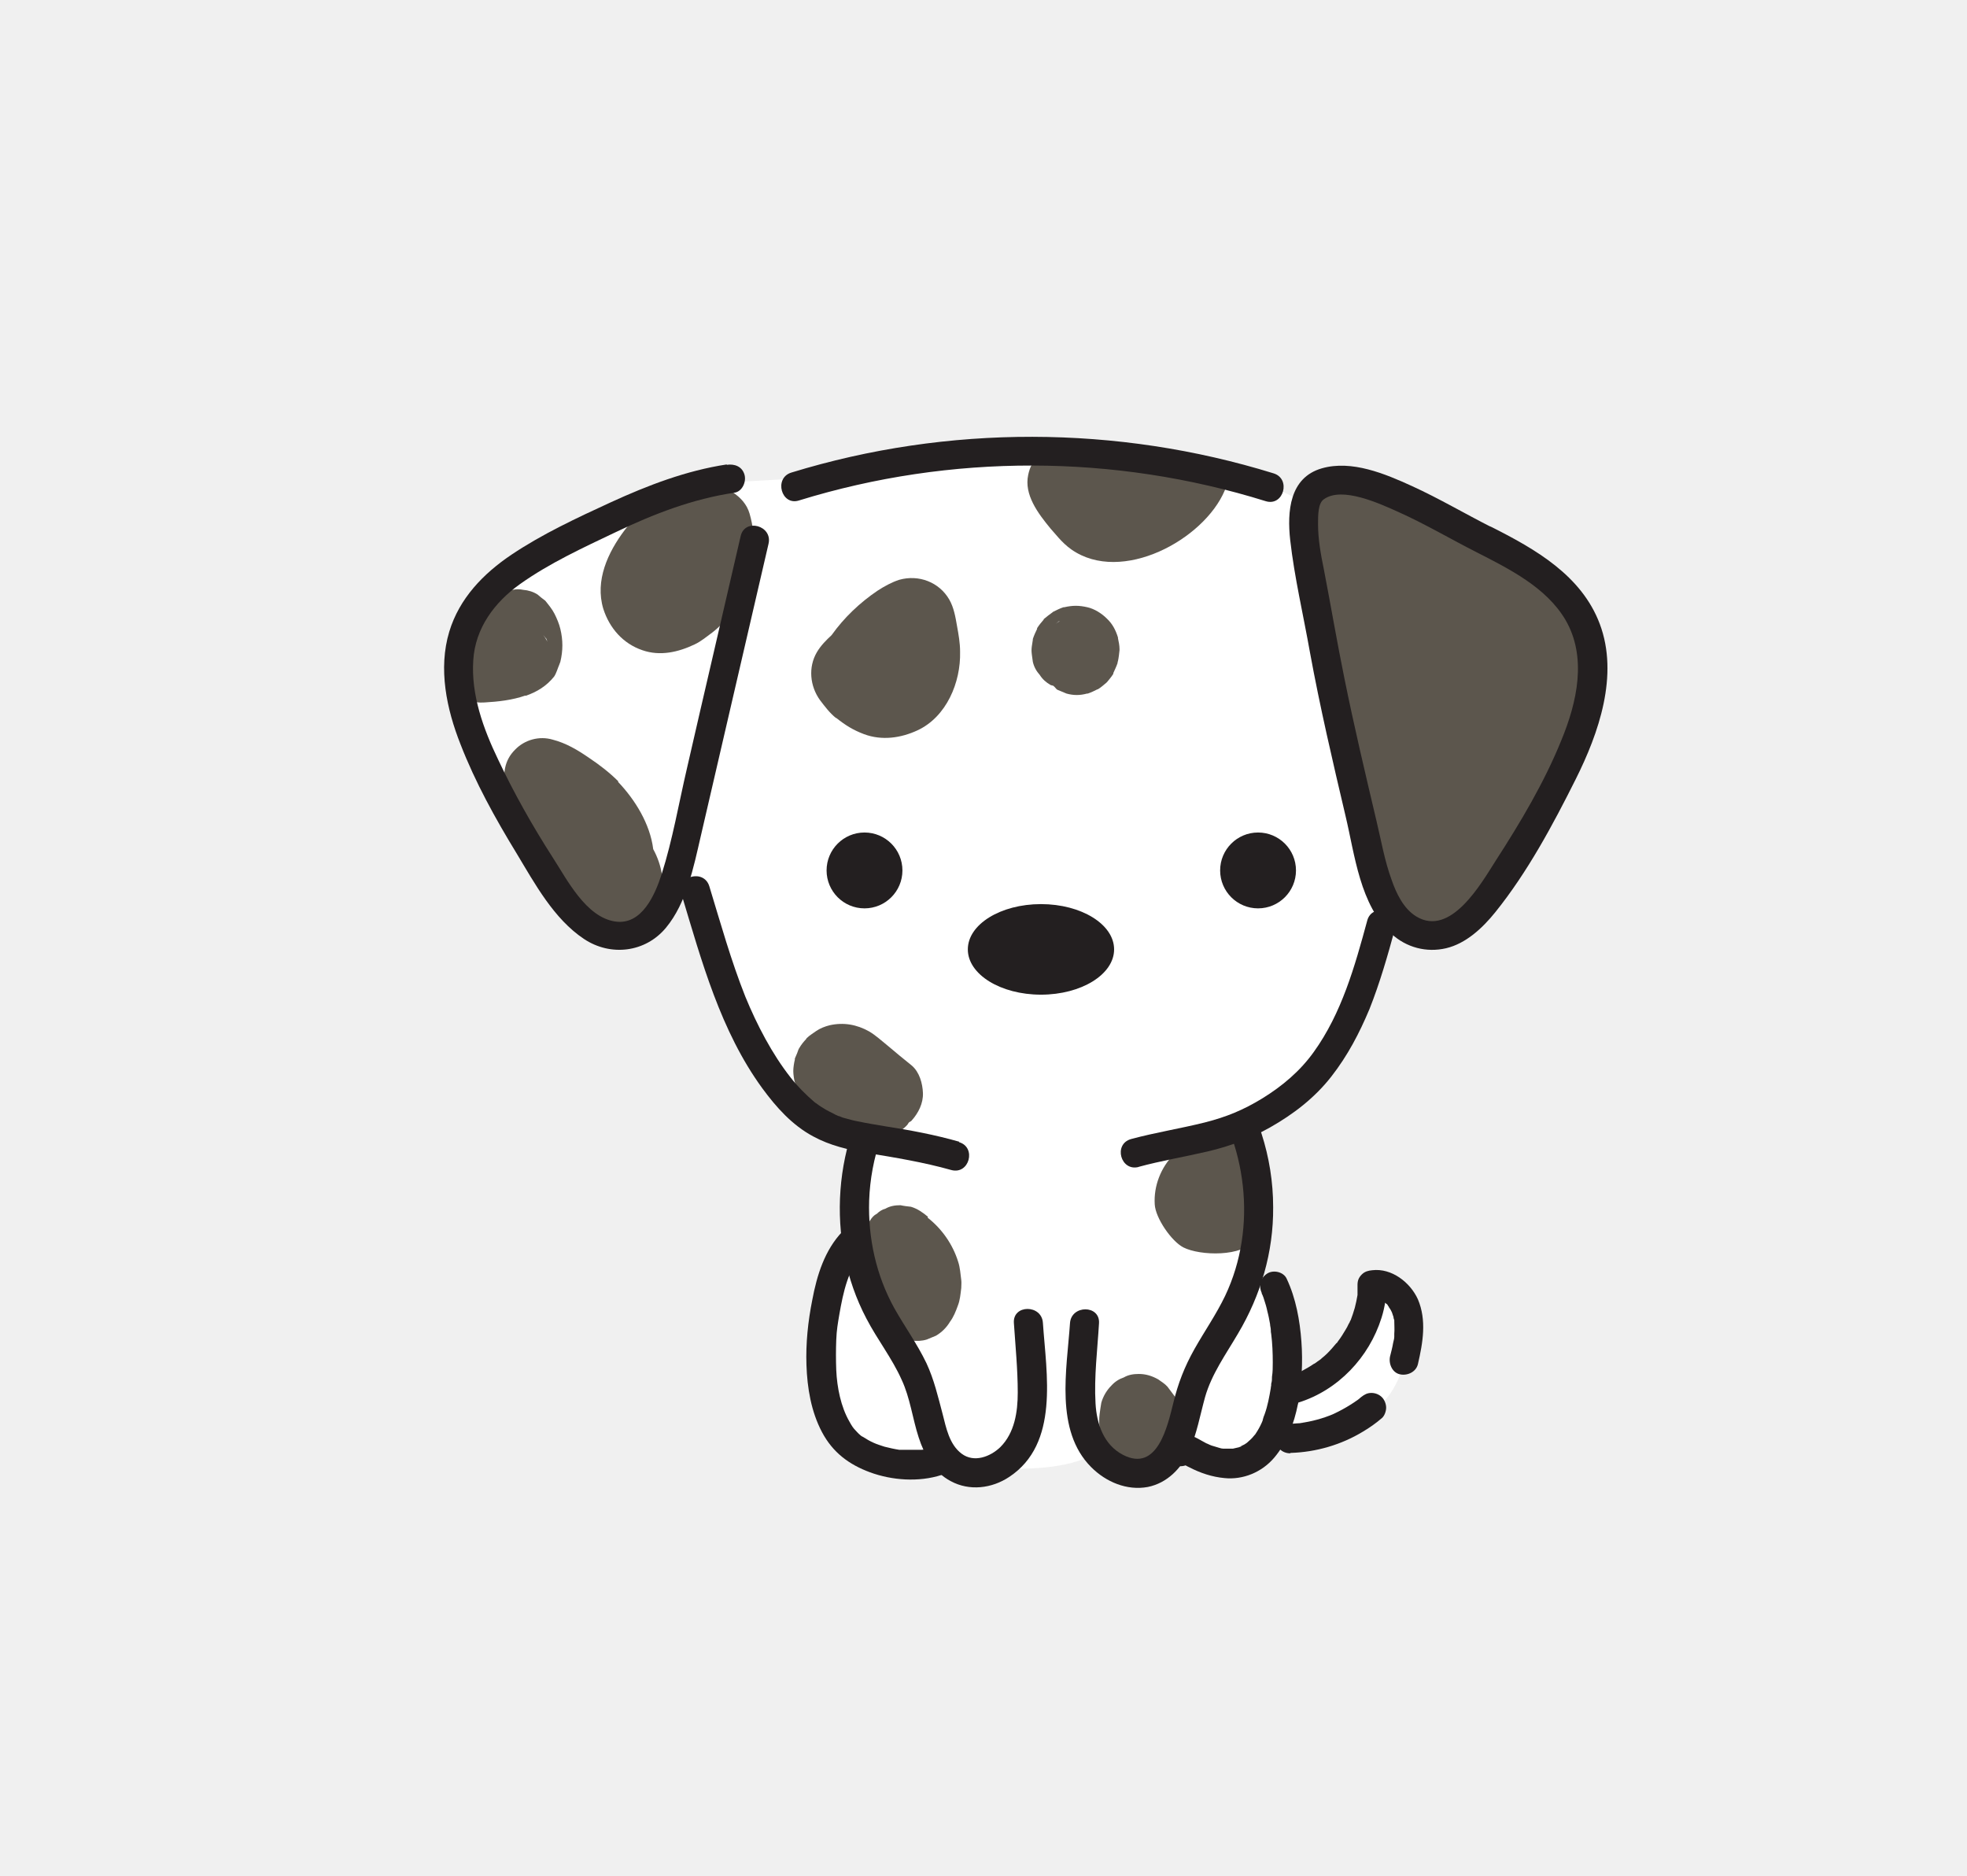
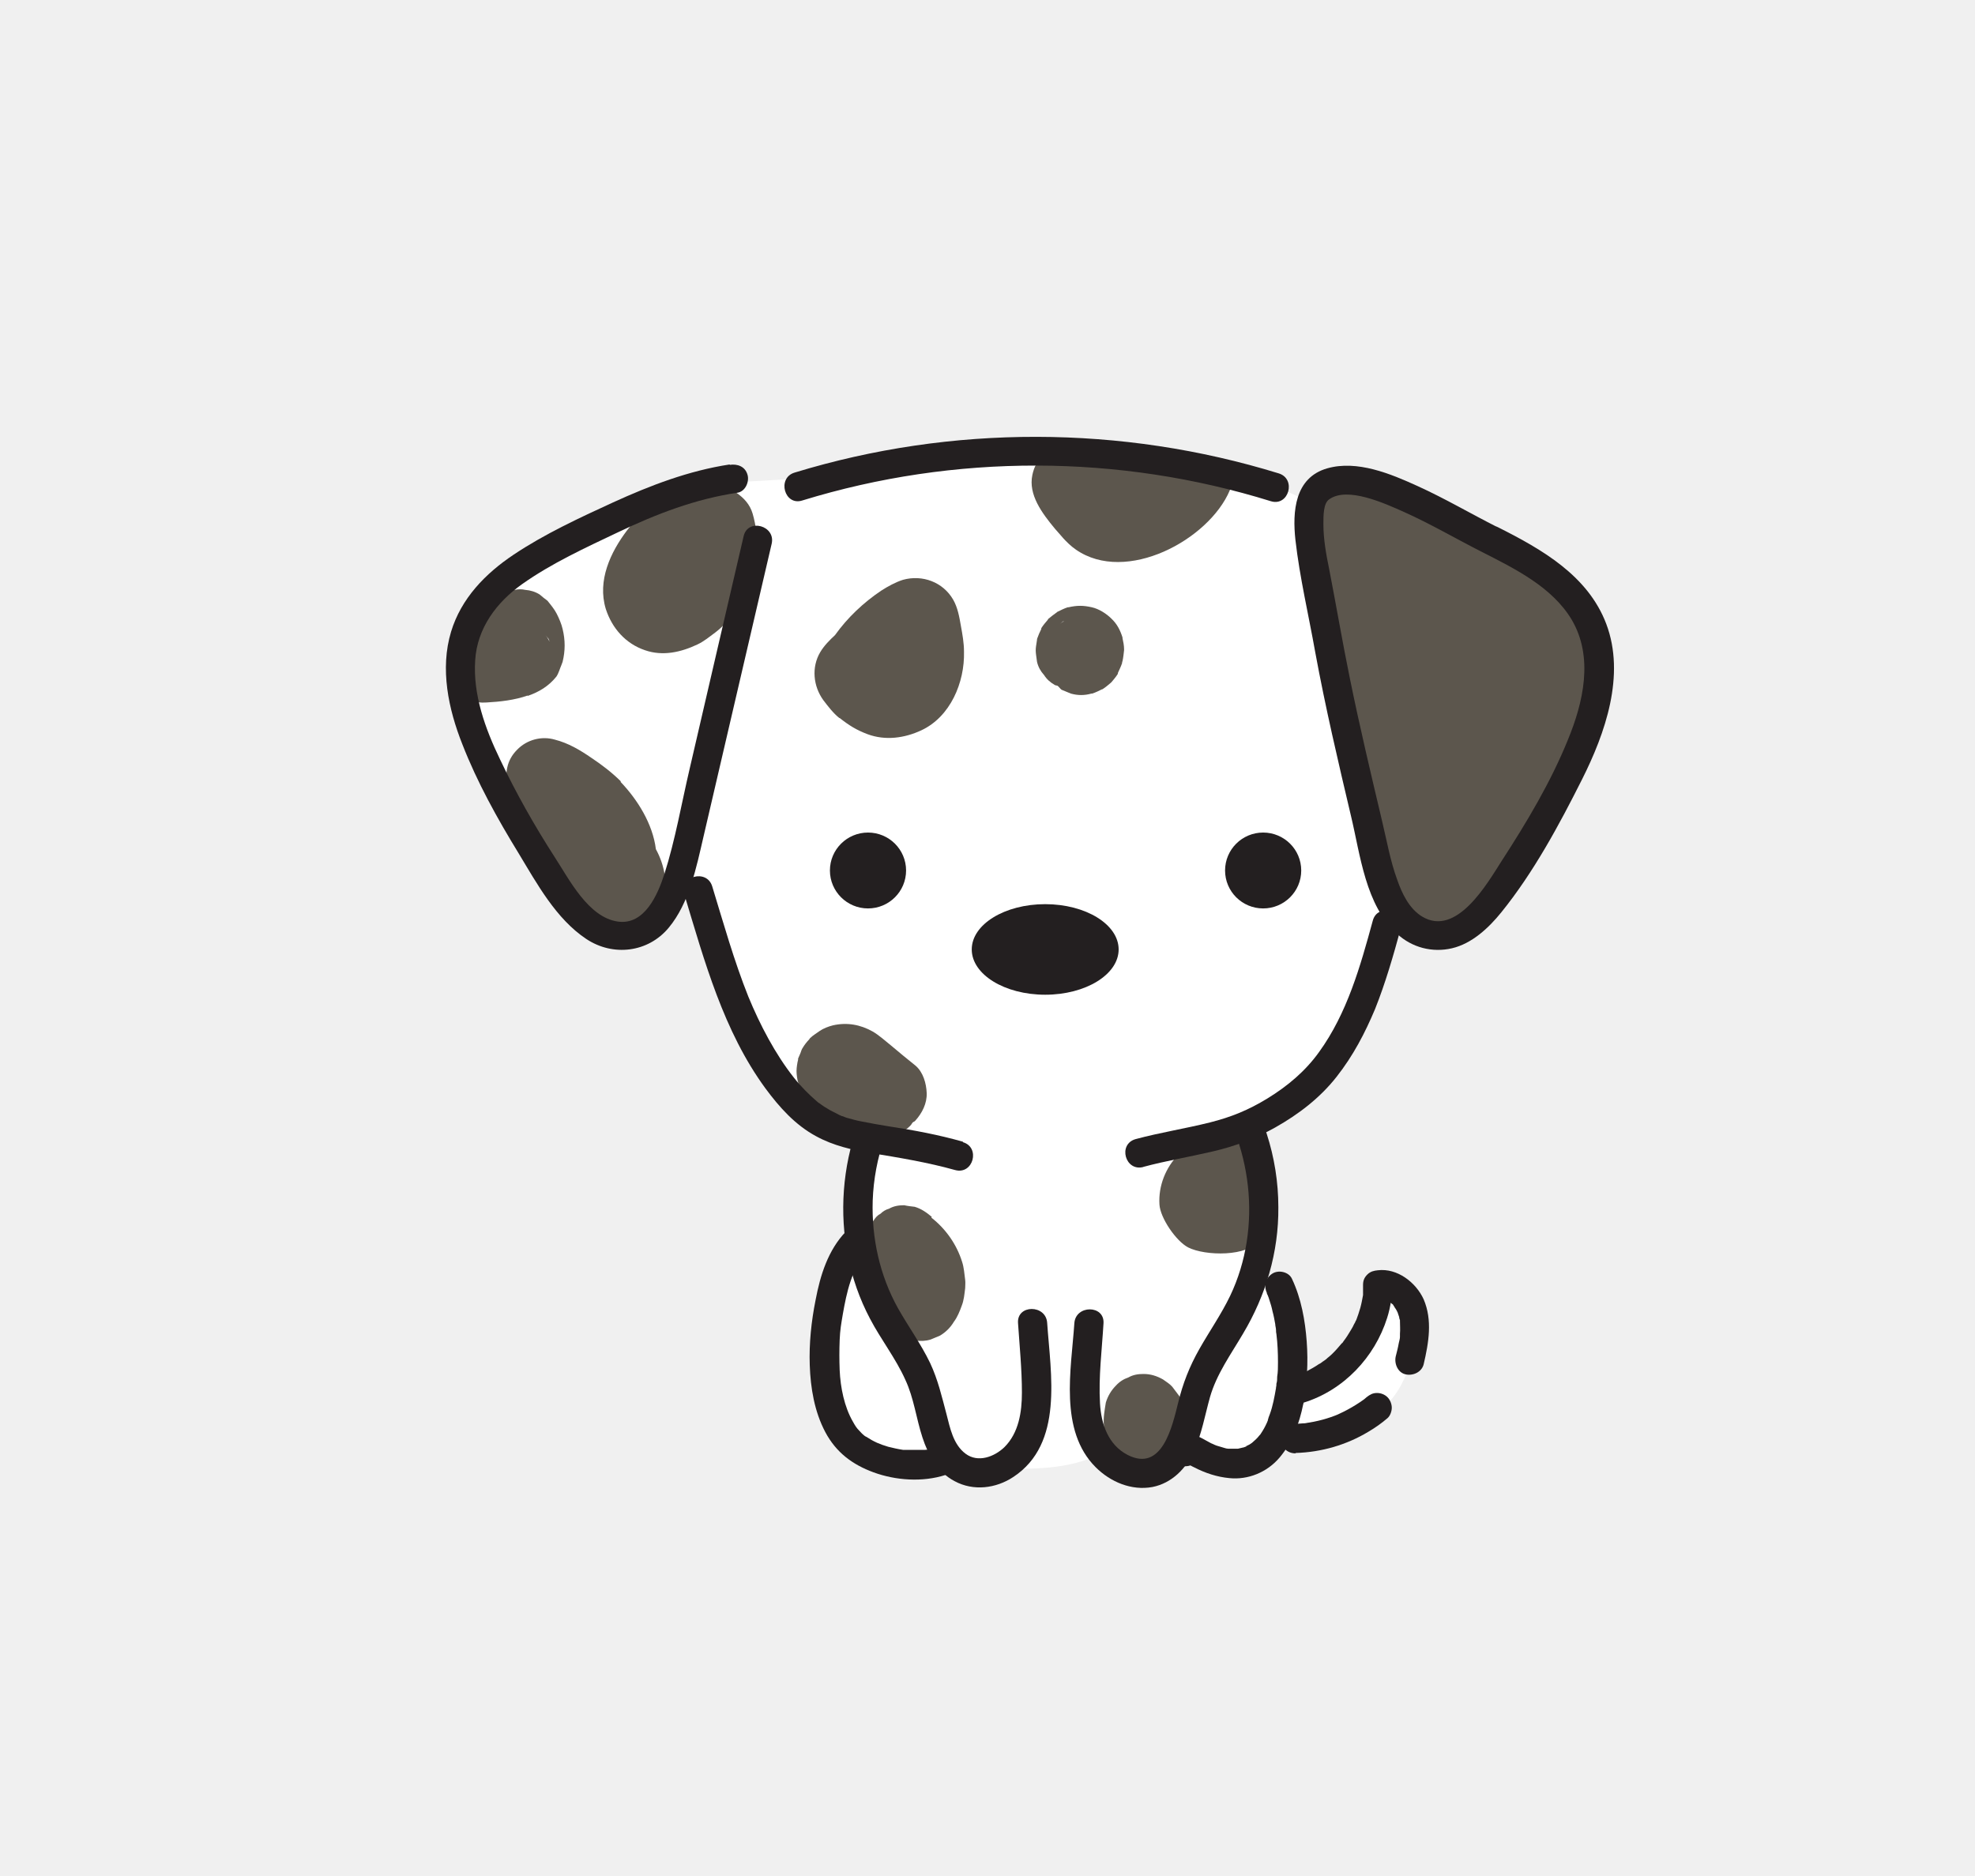
- <svg xmlns="http://www.w3.org/2000/svg" id="dog" version="1.1" viewBox="0 0 50.83 48.47">
-   <defs>
-     <style>
-       .st0 {
-         fill: #231f20;
-       }
- 
-       .st1 {
-         fill: #fff;
-       }
- 
-       .st2 {
-         fill: #5c564d;
-       }
-     </style>
-   </defs>
-   <g>
-     <g>
-       <path class="st1" d="M22.7,28.53c.51-.88,1.37-1.56,2.34-1.86.59-.18,1.22-.22,1.84-.23.95-.01,1.92.05,2.8.4,1.97.77,3.24,3.03,2.87,5.12-.04.2-.08.41-.05.61.04.19.14.35.24.52.45.8.64,1.75.53,2.67.93-.18,1.74-.87,2.07-1.75.07-.18.14-.4.32-.47.12-.05.25-.03.37.03.48.25.46.94.32,1.46-.1.34-.22.68-.42.97-.45.66-1.26,1.01-2.06,1.04-.3.01-.62-.01-.88.12-.15.08-.28.2-.42.3-.45.32-1.07.39-1.58.17-.1-.04-.19-.09-.29-.11-.28-.03-.5.21-.74.36-.52.32-1.27.17-1.62-.33-.82.43-1.79.41-2.72.39-.48-.01-.95-.03-1.43-.04-.77-.02-1.6-.07-2.2-.55-.45-.37-.7-.93-.81-1.51-.11-.58-.1-1.19.04-1.76.23-.95.83-1.81.92-2.79s.04-1.86.57-2.76Z" />
-       <path class="st2" d="M23.98,31.44c-.13-.11-.27-.21-.44-.26-.09-.01-.18-.02-.27-.04-.14,0-.27.02-.39.09-.08.02-.16.07-.22.13-.08.04-.13.1-.18.18-.06.06-.1.14-.13.22-.06.12-.09.25-.09.39-.03.28,0,.57.06.85.02.1.05.19.08.29.06.17.13.34.22.5.02.04.07.07.1.11,0,0,0,0,0,.01.06.23.24.48.46.6.23.12.51.18.77.1.08-.03.16-.07.24-.1.15-.09.27-.21.36-.36.09-.12.15-.27.2-.41.06-.15.07-.3.09-.46,0-.07.01-.14,0-.21-.02-.15-.03-.32-.08-.47-.14-.45-.42-.85-.79-1.14Z" />
-       <path class="st2" d="M32.48,30.17c-.06-.33-.2-.65-.49-.78-.11-.05-.22-.07-.34-.07-.48-.02-.97.16-1.31.5s-.53.82-.5,1.3c.02.35.43.95.74,1.11.43.22,1.55.25,1.84-.2.09-.15.11-.33.12-.5.02-.37.01-.73-.02-1.1,0-.09-.02-.17-.04-.26Z" />
-       <path class="st2" d="M30.38,36.12s-.02-.03-.03-.05c-.06-.08-.12-.16-.18-.24-.07-.08-.16-.13-.24-.19-.16-.09-.32-.14-.5-.14-.14,0-.27.02-.39.09-.12.04-.23.11-.32.21-.12.12-.21.27-.26.44-.03.19-.07.39-.05.59,0,.14.03.28.05.42.01.06.02.11.04.16.03.13.09.24.18.34.07.11.16.19.28.26.11.07.24.11.37.12.13.03.27.02.4-.02.08-.03.16-.07.24-.1.15-.09.27-.21.36-.36.03-.08.07-.16.1-.24.02-.06.02-.12.02-.18.01-.03.03-.05.04-.08,0-.02.01-.04.02-.06.02-.1.04-.21.04-.31,0-.12-.01-.25-.05-.37-.03-.1-.07-.2-.12-.28ZM28.55,36.79v-.02s0-.03,0-.05c0,.02,0,.05,0,.07Z" />
-     </g>
-     <g>
-       <path class="st0" d="M22.87,27.57c-1.36,1.85-1.55,4.47-.48,6.5.28.54.66,1.02.91,1.58.22.47.28,1,.44,1.49.15.46.39.9.83,1.13.48.26,1.06.19,1.51-.11,1.3-.86.96-2.66.87-3.98-.03-.48-.78-.48-.75,0,.04.6.1,1.2.1,1.8,0,.5-.08,1.04-.45,1.41-.26.25-.68.41-1,.17s-.4-.67-.49-1.02c-.12-.45-.22-.89-.42-1.32-.24-.5-.56-.94-.83-1.42-.47-.85-.68-1.81-.65-2.78.04-1.11.41-2.18,1.07-3.08.12-.16.03-.42-.13-.51-.19-.11-.39-.03-.51.13h0Z" />
-       <path class="st0" d="M21.77,31.82c-.46.48-.66,1.13-.78,1.77-.11.55-.17,1.12-.15,1.68.02.59.12,1.2.4,1.73s.7.84,1.24,1.04c.57.21,1.26.26,1.85.07.19-.06.32-.26.26-.46-.05-.19-.27-.33-.46-.26-.1.03-.2.06-.3.07.07-.01,0,0-.02,0-.03,0-.06,0-.09,0-.06,0-.12,0-.19,0-.06,0-.11,0-.17,0-.03,0-.06,0-.1,0,0,0-.07,0-.02,0-.13-.02-.26-.05-.38-.08-.23-.07-.35-.12-.57-.26-.01,0-.08-.05-.02-.01-.02-.01-.04-.03-.05-.04-.04-.03-.07-.07-.11-.11-.06-.06-.1-.12-.16-.23-.22-.38-.32-.88-.34-1.33-.01-.26-.01-.52,0-.78s.04-.42.08-.66c.1-.57.23-1.19.62-1.6.33-.35-.2-.88-.53-.53h0Z" />
-       <path class="st0" d="M31.08,27.95c1.15,1.57,1.42,3.76.58,5.53-.23.48-.53.91-.79,1.37s-.43.9-.55,1.4c-.15.6-.41,1.8-1.3,1.34-.5-.26-.68-.8-.71-1.33-.04-.69.05-1.39.09-2.07.03-.48-.72-.48-.75,0-.08,1.19-.4,2.77.55,3.72.38.38.92.61,1.46.51.5-.1.87-.48,1.07-.93s.28-.92.41-1.39c.17-.6.54-1.11.85-1.64.59-.99.92-2.11.91-3.27,0-1.29-.41-2.57-1.17-3.61-.12-.16-.32-.24-.51-.13-.16.09-.25.35-.13.51h0Z" />
-       <path class="st0" d="M32.6,33.41s.02.05.03.06c0,0-.04-.1-.02-.05,0,0,0,.02.01.03.02.05.04.1.05.14.03.09.06.19.08.29.03.11.05.22.07.33,0,.05.02.1.02.16.01.08-.01-.09,0,0,0,.03,0,.06.01.1.03.24.04.49.04.73,0,.12,0,.25-.02.37,0,.06,0,.12-.02.18,0,.03,0,.06-.01.09-.01.1.01-.08,0,.02-.04.23-.08.46-.16.68-.02.05-.04.1-.05.15,0,.01,0,.02-.01.03-.02.05.02-.04.02-.04-.01.03-.03.06-.04.09-.04.09-.09.18-.15.27-.01.02-.02.03-.04.05-.05.08.06-.07,0,0-.03.04-.06.07-.09.1s-.07.06-.1.09c-.03.03.09-.06,0,0-.02.01-.04.03-.06.04-.04.02-.08.04-.12.06-.05.02.1-.04.02,0-.02,0-.05.02-.07.02-.04.01-.09.02-.13.03-.04,0,.11,0,.01,0-.03,0-.06,0-.09,0-.06,0-.11,0-.17,0s.05,0,.05,0c-.02,0-.04,0-.05,0-.03,0-.07-.01-.1-.02-.07-.02-.14-.04-.2-.06-.03-.01-.07-.03-.1-.04.11.03,0,0-.04-.02-.18-.09-.37-.24-.58-.22-.12,0-.23.06-.32.15l-.06.08c.05-.06.07-.08.05-.06.04-.04.15-.08.23-.09h.08c.06.04.08.05.05.03-.02-.02-.05-.03-.07-.05-.16-.12-.43-.03-.51.13-.1.2-.03.39.13.51.19.14.47.17.63-.02.03-.03.13-.14.01-.01.02-.02.03-.02-.02.01-.08.05-.17.08-.26.06.05.01-.03-.02-.03-.02.01,0,.2.11.23.12.29.15.59.25.91.28.48.05.97-.15,1.29-.53.33-.39.51-.88.61-1.38.1-.53.13-1.08.09-1.62s-.14-1.11-.38-1.62c-.08-.18-.35-.24-.51-.13-.18.12-.22.32-.13.51h0Z" />
-       <path class="st0" d="M33.55,36.24c1.03-.32,1.83-1.17,2.15-2.19.09-.28.13-.58.14-.88l-.38.38s.09,0,.13,0c.08,0-.06-.01-.02,0,.02,0,.04,0,.06.01.02,0,.04.02.07.02l-.05-.02s.02.01.04.02c.03.02.07.05.1.07l-.04-.03s.02.02.03.03c.02.01.03.03.05.04s.03.03.04.05c.03.03.03.06,0,0,.02.04.05.07.07.11.01.02.02.04.03.06,0,.01.01.03.02.04-.02-.05-.03-.07-.02-.04.01.04.03.08.04.12,0,.03.01.05.02.08.02.1,0-.06,0,.02,0,.11.01.22,0,.33,0,.03,0,.05,0,.08,0,.02,0,.11,0,0,0,.05-.02.11-.03.16-.02.12-.05.23-.08.35-.04.19.06.42.26.46.19.04.41-.06.46-.26.13-.56.23-1.14,0-1.68-.2-.44-.68-.81-1.18-.75-.1.01-.19.03-.27.11s-.11.16-.11.27c0,.06,0,.11,0,.17,0,.03,0,.06,0,.08,0,.01,0,.03,0,.04,0,.07.01-.07,0-.03-.02.11-.04.22-.07.33s-.07.22-.11.33c0,0,.04-.09.01-.03,0,.01-.01.03-.02.04-.01.03-.02.05-.04.08-.02.05-.05.1-.08.15-.06.1-.12.2-.19.29-.01.02-.03.04-.04.06-.04.05.02-.02.02-.03,0,.01-.02.02-.03.03-.04.05-.08.09-.12.14-.08.09-.16.17-.25.24-.02.02-.04.04-.06.05-.01.01-.08.06-.03.02.05-.04-.03.02-.04.03-.03.02-.05.04-.08.05-.1.07-.21.13-.32.19-.03.02-.06.03-.09.04-.01,0-.03.01-.04.02.02-.01.08-.03.02,0-.06.02-.12.05-.19.07-.19.06-.33.26-.26.46s.26.32.46.26h0Z" />
-       <path class="st0" d="M33.35,37.54c.66-.02,1.31-.21,1.87-.55.17-.1.34-.22.49-.35.07-.06.11-.18.11-.27,0-.09-.04-.2-.11-.27s-.17-.11-.27-.11c-.11,0-.18.04-.27.11-.02.02-.05.04-.07.06l.08-.06c-.25.19-.51.34-.8.47l.09-.04c-.28.12-.58.2-.88.24h.1c-.12,0-.23.01-.35.02-.2,0-.38.17-.38.38s.16.38.38.38h0Z" />
-     </g>
-   </g>
-   <g>
-     <g>
-       <path class="st1" d="M29.11,11.72c-1.36-.13-2.73-.11-3.95-.03-1.11.07-2.22.23-3.31.48-1.78.4-3.57.08-5.36.76-1.4.53-3.25,1.44-4.19,2.64-.17.22-.26.49-.31.76-.26,1.19-.02,2.45.46,3.57s1.19,2.12,1.92,3.1c.26.36.54.72.94.92.46.23,1.04.2,1.46-.08.42-.28.55-1.05,1.11-.76.4.2.71,1.38.86,1.77.45,1.18.8,2.46,1.72,3.39.94.94,2.31,1.31,3.62,1.5,2.62.38,5.34.21,7.82-.71.84-.31,1.69-.73,2.21-1.47.26-.37.42-.79.58-1.21.41-1.09.8-2.19,1.16-3.29.56-1.7,1.07-3.5.77-5.26-.24-1.41-1.17-3.73-2.44-4.54-1.43-.91-3.24-1.35-5.07-1.52Z" />
-       <path class="st2" d="M18.95,12.71s0,0,0-.01c-.28-.43-.9-.67-1.37-.36-.57.37-1.03.82-1.44,1.36-.43.57-.77,1.3-.55,2.03.16.5.51.9,1.01,1.07.46.16.93.05,1.35-.15.17-.08.31-.2.46-.31.09-.07.18-.15.26-.24.19-.22.37-.46.49-.72.17-.38.26-.72.31-1.14.03-.32-.01-.66-.1-.97-.07-.24-.23-.41-.42-.54Z" />
-       <path class="st2" d="M21.61,18.55c.24.19.43.31.72.42.46.17.95.1,1.38-.1.75-.35,1.12-1.24,1.1-2.03,0-.23-.04-.45-.08-.67-.04-.23-.08-.47-.2-.68-.26-.45-.79-.65-1.29-.51-.19.06-.39.17-.56.28-.46.31-.87.7-1.19,1.15-.14.13-.28.27-.38.44-.23.39-.18.88.08,1.24.13.17.25.33.41.46Z" />
-       <path class="st2" d="M27.35,13.89c.1.11.21.22.34.31,1.29.9,3.42-.25,3.96-1.53.02-.06.04-.12.03-.17-.02-.08-.11-.12-.18-.16-.97-.45-2.04-.59-3.09-.73-.68-.09-1.66-.22-1.84.66-.11.51.25.99.58,1.39.07.08.14.16.21.24Z" />
-       <path class="st2" d="M28.89,17.08c.02-.09.03-.19.04-.28,0-.01,0-.02,0-.03,0-.09-.02-.19-.04-.28,0,0,0-.01,0-.02-.06-.19-.14-.35-.29-.49-.13-.13-.32-.25-.5-.29-.22-.05-.38-.05-.6,0,0,0-.01,0-.02,0-.09.03-.17.07-.25.11-.01,0-.02.01-.03.02-.07.05-.15.11-.22.17,0,0-.01,0-.01.02-.06.07-.12.14-.17.22,0,0,0,.01,0,.02-.04.08-.08.17-.11.26,0,0,0,.01,0,.02-.05.3-.04.27,0,.57.03.13.09.24.18.34.07.11.16.19.28.26.02.01.05.01.07.02.04.03.06.07.1.1.08.03.16.07.24.1.18.05.35.05.53,0,0,0,.01,0,.02,0,.09-.03.17-.07.25-.11,0,0,0,0,.01,0,.08-.05.15-.11.22-.17,0,0,.01-.01.02-.02,0,0,.12-.14.16-.21,0,0,0-.01,0-.02.04-.09.08-.17.11-.26,0,0,0-.01,0-.02ZM27.28,16.12s.05-.04.07-.06c.06-.02.11-.05.17-.07-.09.03-.17.07-.24.13Z" />
-       <path class="st2" d="M22.73,29.37c.14,0,.27-.02.39-.09.12-.04.23-.11.32-.21.02-.02.03-.05.05-.07.02-.02.05-.02.07-.05.17-.19.3-.44.29-.71-.01-.25-.09-.54-.29-.71-.21-.17-.42-.34-.63-.52-.15-.12-.3-.26-.47-.36-.32-.18-.66-.24-1.02-.16-.12.03-.25.08-.35.15-.08.06-.17.11-.24.18,0,0-.02.02-.02.03-.06.06-.13.15-.17.22-.03.04-.04.09-.06.14,0,0-.04.09-.06.14,0,.01,0,.02,0,.03-.02.07-.04.21-.04.28,0,.01,0,.02,0,.03,0,.06.02.22.04.27.01.05.04.1.06.15.02.05.04.11.07.16.15.24.36.38.58.55.09.07.19.14.29.2.05.03.11.06.17.09.13.06.26.12.39.16.14.04.29.06.44.07.07,0,.13,0,.2,0Z" />
-       <path class="st2" d="M15.98,20.19c-.23-.23-.49-.43-.76-.61-.29-.2-.59-.38-.94-.47-.34-.1-.72,0-.97.26-.28.28-.31.61-.26.97.04.29.14.56.27.82,0,.15.04.3.13.44.18.27.37.54.55.81.17.25.34.53.57.73,0,.01.02.03.02.04.1.19.18.39.29.57.3.49.9.74,1.44.51.38-.16.67-.51.76-.92.11-.5.03-.98-.2-1.4-.08-.65-.47-1.28-.91-1.74ZM13.99,22.24s0,.01.01.01c0,0,0,0,0,0-.16-.16-.07-.09-.02-.02Z" />
-       <path class="st2" d="M13.58,17.98c.29-.1.54-.25.74-.5.06-.09.09-.21.13-.3.01-.03.02-.05.03-.08.07-.29.07-.56,0-.85-.03-.13-.09-.27-.15-.39-.06-.12-.16-.24-.24-.34-.07-.05-.13-.1-.2-.16-.11-.07-.24-.11-.37-.12-.09-.02-.18-.02-.27,0-.13,0-.26.05-.37.12-.1.07-.21.14-.29.23-.07.07-.13.16-.19.24-.01.02-.02.03-.03.05-.03.05-.05.12-.08.17-.02.06-.05.12-.07.18-.14.46-.23.95-.21,1.43,0,.14.02.29.11.39.1.1.26.11.4.1.35-.02.72-.06,1.06-.18ZM14.12,16.52s.01.02.02.04c0,0,0,0,0,.01-.03-.06-.06-.11-.1-.16.03.04.06.07.09.11Z" />
-       <path class="st2" d="M33.98,12.73c-.3.49-.26,1.11-.21,1.68.29,2.92.89,5.93,1.93,8.67.14.37.3.76.64.96.34.2.78.15,1.14-.02.58-.27,1.01-.78,1.37-1.3.8-1.15,1.27-2.38,1.72-3.69.42-1.21.82-2.44-.06-3.57-.4-.51-.93-.9-1.45-1.29-.11-.08-.23-.17-.37-.2-.13-.03-.27-.01-.38-.09-.85-.61-3.43-2.66-4.34-1.16Z" />
-     </g>
-     <g>
-       <circle class="st0" cx="22.34" cy="22.49" r=".98" />
-       <circle class="st0" cx="32.51" cy="22.49" r=".98" />
-       <ellipse class="st0" cx="26.9" cy="24.53" rx="1.89" ry="1.17" />
-     </g>
-     <g>
-       <path class="st0" d="M18.78,12c-1.05.16-2.04.54-3,.98-.87.4-1.77.82-2.56,1.35-.73.49-1.35,1.13-1.61,1.99-.29.96-.07,2,.29,2.91.38.98.9,1.92,1.45,2.82.47.78.96,1.69,1.74,2.21.69.46,1.59.35,2.12-.29s.71-1.55.9-2.37c.58-2.52,1.17-5.03,1.75-7.55.11-.47-.61-.67-.72-.2-.46,2-.93,4-1.39,6.01-.21.9-.37,1.84-.65,2.72-.17.53-.51,1.33-1.2,1.23-.76-.11-1.25-1.09-1.62-1.66-.52-.81-1-1.66-1.41-2.53-.38-.79-.7-1.67-.64-2.56.05-.83.55-1.5,1.21-1.97.76-.54,1.63-.94,2.47-1.34.98-.47,1.99-.86,3.07-1.02.2-.03.31-.28.26-.46-.06-.22-.26-.29-.46-.26h0Z" />
-       <path class="st0" d="M38.16,14.27c.84.43,1.79.9,2.29,1.74.57.97.3,2.14-.1,3.11-.44,1.09-1.06,2.13-1.7,3.12-.37.58-1.16,1.98-2.05,1.44-.33-.2-.52-.6-.64-.95-.18-.49-.27-1.02-.39-1.52-.29-1.23-.58-2.45-.83-3.69-.19-.93-.35-1.88-.53-2.81-.08-.39-.15-.78-.15-1.17,0-.23,0-.54.15-.64.47-.34,1.44.11,1.93.33.69.31,1.35.7,2.02,1.04.43.22.81-.43.38-.65-.69-.35-1.35-.74-2.05-1.06s-1.56-.68-2.33-.46c-.84.24-.9,1.12-.82,1.85.11.97.34,1.94.51,2.9.26,1.42.59,2.83.92,4.23.24,1,.37,2.31,1.19,3.05.38.35.9.49,1.41.37s.94-.52,1.27-.93c.83-1.03,1.49-2.26,2.08-3.44s1.12-2.68.62-4.01c-.47-1.25-1.66-1.93-2.79-2.5-.43-.22-.81.43-.38.65Z" />
-       <path class="st0" d="M20.65,12.93c3.92-1.21,8.15-1.2,12.06.02.46.14.66-.58.2-.72-4.04-1.25-8.42-1.26-12.46-.02-.46.14-.26.87.2.72h0Z" />
-       <path class="st0" d="M24.79,29.5c-.63-.18-1.27-.3-1.92-.4-.24-.04-.48-.08-.72-.13-.11-.02-.21-.05-.32-.08-.05-.01-.09-.03-.14-.05-.03,0-.05-.02-.08-.03-.06-.02.05.03-.04-.02s-.19-.09-.28-.15c-.05-.03-.1-.06-.14-.09-.03-.02-.05-.04-.08-.06.05.04-.01,0-.03-.02-.22-.19-.43-.4-.61-.63-.48-.61-.87-1.36-1.17-2.09-.37-.93-.64-1.9-.93-2.85-.14-.46-.86-.26-.72.2.52,1.73,1.01,3.54,2.09,5.02.36.49.77.95,1.31,1.24.44.24.92.35,1.4.43.73.12,1.46.24,2.17.44.47.13.66-.59.2-.72h0Z" />
-       <path class="st0" d="M29.42,30.15c.59-.16,1.19-.26,1.79-.4s1.11-.34,1.61-.62c.6-.34,1.15-.76,1.58-1.31s.73-1.13.99-1.75c.27-.68.47-1.38.66-2.08.13-.47-.6-.67-.72-.2-.32,1.18-.66,2.39-1.38,3.39-.35.49-.81.88-1.33,1.2-.49.3-.93.48-1.48.62-.64.16-1.28.26-1.91.43-.47.13-.27.85.2.72h0Z" />
-     </g>
-   </g>
+ <svg xmlns="http://www.w3.org/2000/svg" width="80" height="76" viewBox="0 0 80 76" fill="none">
+   <path d="M35.728 44.734C36.53 43.354 37.884 42.288 39.41 41.817C40.339 41.535 41.331 41.472 42.306 41.457C43.802 41.441 45.328 41.535 46.713 42.084C49.814 43.291 51.813 46.835 51.23 50.112C51.167 50.425 51.104 50.755 51.152 51.068C51.215 51.366 51.372 51.617 51.529 51.884C52.237 53.138 52.537 54.628 52.364 56.07C53.827 55.788 55.102 54.706 55.621 53.326C55.731 53.044 55.842 52.699 56.125 52.589C56.314 52.511 56.519 52.542 56.707 52.636C57.463 53.028 57.431 54.11 57.211 54.926C57.054 55.459 56.865 55.992 56.55 56.447C55.842 57.481 54.567 58.03 53.308 58.077C52.836 58.093 52.332 58.062 51.923 58.265C51.687 58.391 51.482 58.579 51.262 58.736C50.553 59.237 49.578 59.347 48.775 59.002C48.618 58.94 48.476 58.861 48.319 58.83C47.878 58.783 47.532 59.159 47.154 59.394C46.336 59.896 45.155 59.661 44.604 58.877C43.314 59.551 41.787 59.52 40.323 59.488C39.568 59.473 38.828 59.441 38.073 59.426C36.861 59.394 35.554 59.316 34.61 58.563C33.902 57.983 33.508 57.105 33.335 56.196C33.162 55.286 33.178 54.33 33.398 53.436C33.76 51.946 34.705 50.598 34.846 49.061C34.988 47.525 34.909 46.145 35.743 44.734H35.728Z" fill="white" />
+   <path d="M37.742 49.297C37.538 49.124 37.317 48.967 37.05 48.889C36.908 48.873 36.766 48.858 36.625 48.826C36.404 48.826 36.2 48.858 36.011 48.967C35.885 48.999 35.759 49.077 35.665 49.171C35.539 49.234 35.46 49.328 35.381 49.453C35.287 49.547 35.224 49.673 35.177 49.798C35.082 49.986 35.035 50.19 35.035 50.41C34.988 50.849 35.035 51.304 35.13 51.743C35.161 51.899 35.208 52.041 35.255 52.197C35.35 52.464 35.46 52.73 35.602 52.981C35.633 53.044 35.712 53.091 35.759 53.154C35.759 53.154 35.759 53.154 35.759 53.169C35.853 53.53 36.137 53.922 36.483 54.11C36.845 54.298 37.286 54.392 37.695 54.267C37.821 54.22 37.947 54.157 38.073 54.11C38.309 53.969 38.498 53.781 38.639 53.546C38.781 53.358 38.875 53.122 38.954 52.903C39.048 52.668 39.064 52.432 39.096 52.182C39.096 52.072 39.111 51.962 39.096 51.852C39.064 51.617 39.048 51.351 38.97 51.115C38.749 50.41 38.309 49.783 37.726 49.328L37.742 49.297Z" fill="#5C564D" />
+   <path d="M51.12 47.306C51.025 46.788 50.805 46.287 50.349 46.083C50.175 46.004 50.002 45.973 49.813 45.973C49.058 45.942 48.287 46.224 47.752 46.757C47.217 47.29 46.918 48.043 46.965 48.795C46.996 49.344 47.642 50.285 48.13 50.536C48.806 50.881 50.569 50.928 51.025 50.222C51.167 49.987 51.199 49.705 51.214 49.438C51.246 48.858 51.23 48.294 51.183 47.714C51.183 47.572 51.151 47.447 51.12 47.306Z" fill="#5C564D" />
+   <path d="M47.815 56.634C47.815 56.634 47.784 56.587 47.768 56.556C47.673 56.43 47.579 56.305 47.484 56.179C47.374 56.054 47.233 55.976 47.107 55.882C46.855 55.74 46.603 55.662 46.32 55.662C46.099 55.662 45.895 55.694 45.706 55.803C45.517 55.866 45.344 55.976 45.202 56.133C45.014 56.321 44.872 56.556 44.793 56.822C44.746 57.12 44.683 57.434 44.715 57.748C44.715 57.967 44.762 58.187 44.793 58.406C44.809 58.5 44.825 58.579 44.856 58.657C44.903 58.861 44.998 59.033 45.139 59.19C45.25 59.362 45.391 59.488 45.58 59.598C45.753 59.708 45.958 59.77 46.163 59.786C46.367 59.833 46.587 59.817 46.792 59.755C46.918 59.708 47.044 59.645 47.17 59.598C47.406 59.457 47.595 59.269 47.736 59.033C47.784 58.908 47.846 58.782 47.894 58.657C47.925 58.563 47.925 58.469 47.925 58.375C47.941 58.328 47.972 58.296 47.988 58.249C47.988 58.218 48.004 58.187 48.02 58.155C48.051 57.998 48.083 57.826 48.083 57.669C48.083 57.481 48.067 57.277 48.004 57.089C47.957 56.932 47.894 56.775 47.815 56.65V56.634ZM44.935 57.685V57.653C44.935 57.653 44.935 57.606 44.935 57.575C44.935 57.606 44.935 57.653 44.935 57.685Z" fill="#5C564D" />
+   <path d="M35.995 43.229C33.855 46.13 33.556 50.238 35.24 53.421C35.681 54.267 36.279 55.02 36.672 55.898C37.018 56.635 37.113 57.466 37.365 58.234C37.601 58.956 37.978 59.646 38.671 60.006C39.426 60.414 40.339 60.304 41.047 59.834C43.094 58.485 42.558 55.663 42.417 53.593C42.37 52.841 41.189 52.841 41.236 53.593C41.299 54.534 41.394 55.475 41.394 56.416C41.394 57.2 41.268 58.046 40.685 58.627C40.276 59.019 39.615 59.269 39.112 58.893C38.608 58.517 38.482 57.843 38.34 57.294C38.152 56.588 37.994 55.898 37.679 55.224C37.302 54.44 36.798 53.75 36.373 52.997C35.633 51.665 35.303 50.159 35.35 48.638C35.413 46.898 35.995 45.22 37.034 43.809C37.223 43.558 37.081 43.151 36.83 43.009C36.531 42.837 36.216 42.962 36.027 43.213L35.995 43.229Z" fill="#231F20" />
+   <path d="M34.264 49.893C33.54 50.645 33.225 51.665 33.036 52.668C32.863 53.531 32.769 54.424 32.8 55.302C32.831 56.227 32.989 57.184 33.429 58.015C33.87 58.846 34.531 59.332 35.381 59.646C36.278 59.975 37.364 60.053 38.293 59.755C38.592 59.661 38.796 59.348 38.702 59.034C38.623 58.736 38.277 58.517 37.978 58.626C37.821 58.673 37.663 58.721 37.506 58.736C37.616 58.721 37.506 58.736 37.474 58.736C37.427 58.736 37.38 58.736 37.333 58.736C37.238 58.736 37.144 58.736 37.034 58.736C36.939 58.736 36.861 58.736 36.766 58.736C36.719 58.736 36.672 58.736 36.609 58.736C36.609 58.736 36.498 58.736 36.577 58.736C36.373 58.705 36.168 58.658 35.979 58.611C35.617 58.501 35.428 58.423 35.082 58.203C35.066 58.203 34.956 58.125 35.051 58.187C35.019 58.172 34.988 58.14 34.972 58.125C34.909 58.078 34.862 58.015 34.799 57.952C34.704 57.858 34.641 57.764 34.547 57.592C34.201 56.996 34.043 56.212 34.012 55.506C33.996 55.098 33.996 54.691 34.012 54.283C34.028 53.875 34.075 53.624 34.138 53.248C34.295 52.355 34.5 51.382 35.114 50.739C35.633 50.191 34.799 49.36 34.279 49.908L34.264 49.893Z" fill="#231F20" />
+   <path d="M48.916 43.825C50.726 46.286 51.151 49.72 49.829 52.496C49.467 53.248 48.995 53.922 48.586 54.644C48.177 55.365 47.909 56.055 47.72 56.839C47.484 57.78 47.075 59.661 45.674 58.94C44.887 58.532 44.604 57.686 44.557 56.855C44.494 55.773 44.636 54.675 44.699 53.609C44.746 52.856 43.565 52.856 43.518 53.609C43.392 55.475 42.889 57.952 44.384 59.442C44.982 60.038 45.832 60.398 46.682 60.241C47.468 60.085 48.051 59.489 48.366 58.783C48.68 58.078 48.806 57.341 49.011 56.604C49.279 55.663 49.861 54.863 50.349 54.032C51.277 52.48 51.797 50.724 51.781 48.905C51.781 46.882 51.136 44.875 49.94 43.245C49.751 42.994 49.436 42.868 49.137 43.041C48.885 43.182 48.743 43.589 48.932 43.84L48.916 43.825Z" fill="#231F20" />
+   <path d="M51.309 52.386C51.309 52.386 51.341 52.465 51.356 52.48C51.356 52.48 51.293 52.324 51.325 52.402C51.325 52.402 51.325 52.433 51.341 52.449C51.372 52.527 51.404 52.606 51.419 52.668C51.467 52.809 51.514 52.966 51.545 53.123C51.593 53.296 51.624 53.468 51.655 53.641C51.655 53.719 51.687 53.797 51.687 53.891C51.671 53.75 51.703 54.017 51.687 53.891C51.687 53.938 51.687 53.986 51.703 54.048C51.75 54.425 51.766 54.817 51.766 55.193C51.766 55.381 51.766 55.585 51.734 55.773C51.734 55.867 51.734 55.961 51.703 56.055C51.703 56.102 51.703 56.149 51.687 56.196C51.671 56.353 51.703 56.071 51.687 56.228C51.624 56.588 51.561 56.949 51.435 57.294C51.404 57.372 51.372 57.451 51.356 57.529C51.356 57.545 51.356 57.56 51.341 57.576C51.309 57.655 51.372 57.514 51.372 57.514C51.356 57.56 51.325 57.608 51.309 57.655C51.246 57.796 51.167 57.937 51.073 58.078C51.057 58.109 51.042 58.125 51.01 58.156C50.931 58.282 51.105 58.047 51.01 58.156C50.963 58.219 50.916 58.266 50.868 58.313C50.821 58.36 50.758 58.407 50.711 58.454C50.664 58.501 50.853 58.36 50.711 58.454C50.68 58.47 50.648 58.501 50.617 58.517C50.554 58.548 50.491 58.58 50.428 58.611C50.349 58.642 50.585 58.548 50.459 58.611C50.428 58.611 50.381 58.642 50.349 58.642C50.286 58.658 50.208 58.674 50.145 58.69C50.082 58.69 50.318 58.69 50.16 58.69C50.113 58.69 50.066 58.69 50.019 58.69C49.924 58.69 49.846 58.69 49.751 58.69C49.657 58.69 49.83 58.69 49.83 58.69C49.798 58.69 49.767 58.69 49.751 58.69C49.704 58.69 49.641 58.674 49.594 58.658C49.483 58.627 49.373 58.595 49.279 58.564C49.232 58.548 49.169 58.517 49.121 58.501C49.295 58.548 49.121 58.501 49.059 58.47C48.775 58.329 48.476 58.094 48.146 58.125C47.957 58.125 47.784 58.219 47.642 58.36L47.548 58.486C47.626 58.392 47.658 58.36 47.626 58.392C47.689 58.329 47.862 58.266 47.988 58.25H48.114C48.209 58.313 48.24 58.329 48.193 58.297C48.161 58.266 48.114 58.25 48.083 58.219C47.831 58.031 47.406 58.172 47.28 58.423C47.123 58.736 47.233 59.034 47.485 59.223C47.784 59.442 48.224 59.489 48.476 59.191C48.523 59.144 48.681 58.972 48.492 59.175C48.523 59.144 48.539 59.144 48.461 59.191C48.335 59.27 48.193 59.317 48.051 59.285C48.13 59.301 48.004 59.254 48.004 59.254C48.02 59.254 48.319 59.426 48.366 59.442C48.822 59.677 49.295 59.834 49.798 59.881C50.554 59.959 51.325 59.646 51.829 59.05C52.348 58.439 52.631 57.67 52.789 56.886C52.946 56.055 52.993 55.193 52.93 54.346C52.867 53.499 52.71 52.606 52.332 51.806C52.206 51.524 51.781 51.43 51.529 51.602C51.246 51.79 51.183 52.104 51.325 52.402L51.309 52.386Z" fill="#231F20" />
+   <path d="M52.804 56.824C54.425 56.322 55.684 54.989 56.188 53.39C56.329 52.951 56.392 52.48 56.408 52.01L55.81 52.606C55.81 52.606 55.952 52.606 56.014 52.606C56.14 52.606 55.92 52.59 55.983 52.606C56.014 52.606 56.046 52.606 56.078 52.621C56.109 52.621 56.14 52.653 56.188 52.653L56.109 52.621C56.109 52.621 56.14 52.637 56.172 52.653C56.219 52.684 56.282 52.731 56.329 52.763L56.266 52.716C56.266 52.716 56.298 52.747 56.314 52.763C56.345 52.778 56.361 52.81 56.392 52.825C56.424 52.841 56.44 52.872 56.455 52.904C56.502 52.951 56.502 52.998 56.455 52.904C56.487 52.967 56.534 53.014 56.565 53.076C56.581 53.108 56.597 53.139 56.613 53.17C56.613 53.186 56.628 53.217 56.644 53.233C56.613 53.155 56.597 53.123 56.613 53.17C56.628 53.233 56.66 53.296 56.676 53.358C56.676 53.406 56.691 53.437 56.707 53.484C56.739 53.641 56.707 53.39 56.707 53.515C56.707 53.688 56.723 53.86 56.707 54.033C56.707 54.08 56.707 54.111 56.707 54.158C56.707 54.19 56.707 54.331 56.707 54.158C56.707 54.236 56.676 54.331 56.66 54.409C56.628 54.597 56.581 54.77 56.534 54.958C56.471 55.256 56.628 55.616 56.943 55.679C57.242 55.742 57.588 55.585 57.667 55.271C57.872 54.393 58.029 53.484 57.667 52.637C57.352 51.947 56.597 51.367 55.81 51.461C55.653 51.477 55.511 51.508 55.385 51.634C55.259 51.759 55.212 51.885 55.212 52.057C55.212 52.151 55.212 52.23 55.212 52.324C55.212 52.371 55.212 52.418 55.212 52.449C55.212 52.465 55.212 52.496 55.212 52.512C55.212 52.621 55.228 52.402 55.212 52.465C55.18 52.637 55.149 52.81 55.102 52.982C55.054 53.155 54.992 53.327 54.929 53.5C54.929 53.5 54.992 53.358 54.944 53.453C54.944 53.468 54.929 53.5 54.913 53.515C54.897 53.562 54.881 53.594 54.85 53.641C54.818 53.719 54.771 53.797 54.724 53.876C54.63 54.033 54.535 54.19 54.425 54.331C54.409 54.362 54.378 54.393 54.362 54.425C54.299 54.503 54.393 54.393 54.393 54.378C54.393 54.393 54.362 54.409 54.346 54.425C54.283 54.503 54.22 54.566 54.157 54.644C54.031 54.785 53.906 54.911 53.764 55.02C53.732 55.052 53.701 55.083 53.669 55.099C53.654 55.115 53.544 55.193 53.622 55.13C53.701 55.068 53.575 55.162 53.559 55.177C53.512 55.209 53.481 55.24 53.433 55.256C53.276 55.365 53.103 55.46 52.93 55.554C52.883 55.585 52.835 55.601 52.788 55.616C52.772 55.616 52.741 55.632 52.725 55.648C52.757 55.632 52.851 55.601 52.757 55.648C52.662 55.679 52.568 55.726 52.458 55.758C52.158 55.852 51.938 56.165 52.048 56.479C52.158 56.792 52.458 56.98 52.772 56.886L52.804 56.824Z" fill="#231F20" />
+   <path d="M52.489 58.862C53.528 58.831 54.551 58.533 55.432 58C55.7 57.843 55.967 57.655 56.203 57.451C56.313 57.357 56.376 57.169 56.376 57.028C56.376 56.886 56.313 56.714 56.203 56.604C56.093 56.494 55.936 56.432 55.778 56.432C55.605 56.432 55.495 56.494 55.353 56.604C55.322 56.636 55.275 56.667 55.243 56.698L55.369 56.604C54.975 56.902 54.566 57.137 54.11 57.341L54.252 57.278C53.811 57.467 53.339 57.592 52.867 57.655H53.024C52.835 57.655 52.662 57.67 52.473 57.686C52.158 57.686 51.875 57.953 51.875 58.282C51.875 58.611 52.127 58.878 52.473 58.878L52.489 58.862Z" fill="#231F20" />
+   <path d="M45.816 18.378C43.675 18.174 41.519 18.205 39.599 18.331C37.852 18.44 36.105 18.691 34.389 19.083C31.588 19.71 28.77 19.209 25.953 20.275C23.75 21.106 20.838 22.533 19.359 24.414C19.091 24.759 18.949 25.183 18.871 25.606C18.462 27.472 18.839 29.448 19.595 31.204C20.35 32.96 21.468 34.528 22.617 36.064C23.026 36.629 23.466 37.193 24.096 37.507C24.82 37.867 25.733 37.821 26.394 37.382C27.055 36.942 27.259 35.735 28.141 36.19C28.77 36.503 29.258 38.354 29.494 38.965C30.203 40.815 30.753 42.822 32.202 44.281C33.681 45.755 35.837 46.335 37.899 46.633C42.022 47.228 46.303 46.962 50.207 45.519C51.529 45.033 52.866 44.375 53.685 43.214C54.094 42.634 54.346 41.976 54.598 41.317C55.243 39.608 55.857 37.883 56.423 36.158C57.305 33.493 58.107 30.671 57.635 27.911C57.258 25.7 55.794 22.062 53.795 20.792C51.544 19.365 48.696 18.675 45.816 18.409V18.378Z" fill="white" />
+   <path d="M29.825 19.929C29.825 19.929 29.825 19.929 29.825 19.914C29.385 19.239 28.409 18.863 27.669 19.349C26.772 19.929 26.048 20.635 25.403 21.482C24.726 22.375 24.191 23.52 24.537 24.665C24.789 25.449 25.34 26.076 26.127 26.342C26.851 26.593 27.59 26.421 28.252 26.107C28.519 25.982 28.739 25.794 28.976 25.621C29.117 25.511 29.259 25.386 29.385 25.245C29.684 24.9 29.967 24.523 30.156 24.116C30.424 23.52 30.565 22.987 30.644 22.328C30.691 21.827 30.628 21.294 30.486 20.807C30.376 20.431 30.124 20.165 29.825 19.961V19.929Z" fill="#5C564D" />
+   <path d="M34.011 29.087C34.389 29.385 34.688 29.573 35.145 29.745C35.869 30.012 36.64 29.902 37.316 29.588C38.497 29.04 39.079 27.644 39.048 26.405C39.048 26.045 38.985 25.7 38.922 25.355C38.859 24.994 38.796 24.618 38.607 24.289C38.198 23.583 37.364 23.27 36.577 23.489C36.278 23.583 35.963 23.756 35.695 23.928C34.971 24.414 34.326 25.026 33.822 25.731C33.602 25.935 33.382 26.155 33.224 26.421C32.862 27.033 32.941 27.801 33.35 28.365C33.555 28.632 33.744 28.883 33.996 29.087H34.011Z" fill="#5C564D" />
+   <path d="M43.045 21.78C43.203 21.952 43.376 22.125 43.581 22.266C45.611 23.677 48.963 21.874 49.813 19.867C49.845 19.773 49.876 19.678 49.86 19.6C49.829 19.475 49.687 19.412 49.577 19.349C48.05 18.644 46.366 18.424 44.714 18.205C43.644 18.063 42.101 17.86 41.818 19.239C41.645 20.039 42.211 20.792 42.731 21.419C42.841 21.544 42.951 21.67 43.061 21.795L43.045 21.78Z" fill="#5C564D" />
+   <path d="M45.469 26.781C45.5 26.64 45.516 26.483 45.532 26.342C45.532 26.326 45.532 26.311 45.532 26.295C45.532 26.154 45.5 25.997 45.469 25.856C45.469 25.856 45.469 25.84 45.469 25.825C45.374 25.527 45.249 25.276 45.013 25.056C44.808 24.853 44.509 24.665 44.226 24.602C43.879 24.523 43.627 24.523 43.281 24.602C43.281 24.602 43.266 24.602 43.25 24.602C43.108 24.649 42.982 24.712 42.856 24.774C42.841 24.774 42.825 24.79 42.809 24.806C42.699 24.884 42.573 24.978 42.463 25.072C42.463 25.072 42.447 25.072 42.447 25.104C42.353 25.213 42.258 25.323 42.179 25.448C42.179 25.448 42.179 25.464 42.179 25.48C42.117 25.605 42.054 25.746 42.006 25.887C42.006 25.887 42.006 25.903 42.006 25.919C41.928 26.389 41.944 26.342 42.006 26.813C42.054 27.017 42.148 27.189 42.29 27.346C42.4 27.518 42.541 27.644 42.73 27.753C42.762 27.769 42.809 27.769 42.841 27.785C42.904 27.832 42.935 27.895 42.998 27.942C43.124 27.989 43.25 28.051 43.376 28.098C43.659 28.177 43.926 28.177 44.21 28.098C44.21 28.098 44.226 28.098 44.241 28.098C44.383 28.051 44.509 27.989 44.635 27.926C44.635 27.926 44.635 27.926 44.651 27.926C44.776 27.848 44.887 27.753 44.997 27.659C44.997 27.659 45.013 27.644 45.028 27.628C45.028 27.628 45.217 27.409 45.28 27.299C45.28 27.299 45.28 27.283 45.28 27.267C45.343 27.126 45.406 27.001 45.453 26.86C45.453 26.86 45.453 26.844 45.453 26.828L45.469 26.781ZM42.935 25.276C42.935 25.276 43.014 25.213 43.045 25.182C43.14 25.151 43.218 25.104 43.313 25.072C43.171 25.119 43.045 25.182 42.935 25.276Z" fill="#5C564D" />
+   <path d="M35.774 46.053C35.995 46.053 36.199 46.021 36.388 45.912C36.577 45.849 36.75 45.739 36.892 45.582C36.923 45.551 36.939 45.504 36.971 45.473C37.002 45.441 37.049 45.441 37.081 45.394C37.348 45.096 37.553 44.704 37.537 44.281C37.521 43.889 37.395 43.434 37.081 43.168C36.75 42.901 36.42 42.635 36.089 42.352C35.853 42.164 35.617 41.945 35.349 41.788C34.846 41.506 34.311 41.411 33.744 41.537C33.555 41.584 33.351 41.662 33.193 41.772C33.067 41.866 32.926 41.945 32.816 42.054C32.816 42.054 32.784 42.086 32.784 42.101C32.69 42.196 32.579 42.337 32.517 42.446C32.469 42.509 32.453 42.587 32.422 42.666C32.422 42.666 32.359 42.807 32.328 42.885C32.328 42.901 32.328 42.917 32.328 42.932C32.296 43.042 32.265 43.262 32.265 43.371C32.265 43.387 32.265 43.403 32.265 43.419C32.265 43.513 32.296 43.764 32.328 43.842C32.343 43.92 32.391 43.999 32.422 44.077C32.453 44.156 32.485 44.249 32.532 44.328C32.768 44.704 33.099 44.924 33.445 45.19C33.587 45.3 33.744 45.41 33.901 45.504C33.98 45.551 34.075 45.598 34.169 45.645C34.374 45.739 34.578 45.833 34.783 45.896C35.003 45.959 35.239 45.99 35.475 46.006C35.586 46.006 35.68 46.006 35.79 46.006L35.774 46.053Z" fill="#5C564D" />
+   <path d="M25.151 31.657C24.788 31.297 24.379 30.983 23.954 30.701C23.498 30.387 23.026 30.105 22.475 29.964C21.94 29.807 21.342 29.964 20.948 30.372C20.508 30.811 20.46 31.328 20.539 31.893C20.602 32.347 20.759 32.771 20.964 33.178C20.964 33.414 21.027 33.649 21.169 33.868C21.452 34.292 21.751 34.715 22.034 35.138C22.302 35.53 22.569 35.969 22.931 36.283C22.931 36.299 22.963 36.33 22.963 36.346C23.12 36.644 23.246 36.957 23.419 37.239C23.891 38.008 24.836 38.4 25.686 38.039C26.284 37.788 26.74 37.239 26.882 36.597C27.055 35.813 26.929 35.06 26.567 34.401C26.441 33.382 25.827 32.395 25.135 31.673L25.151 31.657ZM22.018 34.872C22.018 34.872 22.018 34.888 22.034 34.888C21.782 34.637 21.924 34.746 22.003 34.856L22.018 34.872Z" fill="#5C564D" />
+   <path d="M21.373 28.193C21.829 28.036 22.223 27.801 22.538 27.409C22.632 27.268 22.679 27.08 22.742 26.938C22.758 26.891 22.774 26.86 22.789 26.813C22.899 26.358 22.899 25.935 22.789 25.48C22.742 25.276 22.648 25.057 22.553 24.869C22.459 24.681 22.301 24.492 22.175 24.336C22.065 24.257 21.971 24.179 21.861 24.085C21.688 23.975 21.483 23.912 21.278 23.897C21.137 23.865 20.995 23.865 20.853 23.897C20.649 23.897 20.444 23.975 20.271 24.085C20.114 24.195 19.941 24.304 19.815 24.445C19.704 24.555 19.61 24.696 19.516 24.822C19.5 24.853 19.484 24.869 19.468 24.9C19.421 24.979 19.39 25.088 19.343 25.167C19.311 25.261 19.264 25.355 19.232 25.449C19.012 26.17 18.87 26.938 18.902 27.691C18.902 27.911 18.933 28.146 19.075 28.303C19.232 28.459 19.484 28.475 19.704 28.459C20.255 28.428 20.838 28.365 21.373 28.177V28.193ZM22.223 25.904C22.223 25.904 22.238 25.935 22.254 25.966C22.254 25.966 22.254 25.966 22.254 25.982C22.207 25.888 22.16 25.809 22.097 25.731C22.144 25.794 22.191 25.841 22.238 25.904H22.223Z" fill="#5C564D" />
+   <path d="M53.48 19.96C53.008 20.729 53.071 21.701 53.149 22.595C53.606 27.173 54.55 31.893 56.187 36.189C56.407 36.769 56.659 37.381 57.194 37.694C57.729 38.008 58.422 37.929 58.988 37.663C59.901 37.24 60.578 36.44 61.145 35.625C62.404 33.821 63.144 31.893 63.852 29.839C64.513 27.942 65.142 26.013 63.757 24.241C63.128 23.441 62.294 22.83 61.475 22.218C61.302 22.093 61.113 21.952 60.893 21.905C60.688 21.858 60.468 21.889 60.295 21.764C58.957 20.807 54.896 17.593 53.464 19.945L53.48 19.96Z" fill="#5C564D" />
+   <path d="M35.16 36.802C36.011 36.802 36.702 36.114 36.702 35.265C36.702 34.416 36.011 33.728 35.16 33.728C34.308 33.728 33.617 34.416 33.617 35.265C33.617 36.114 34.308 36.802 35.16 36.802Z" fill="#231F20" />
+   <path d="M51.165 36.802C52.017 36.802 52.708 36.114 52.708 35.265C52.708 34.416 52.017 33.728 51.165 33.728C50.314 33.728 49.623 34.416 49.623 35.265C49.623 36.114 50.314 36.802 51.165 36.802Z" fill="#231F20" />
+   <path d="M42.337 40.298C43.98 40.298 45.312 39.477 45.312 38.463C45.312 37.45 43.98 36.629 42.337 36.629C40.694 36.629 39.362 37.45 39.362 38.463C39.362 39.477 40.694 40.298 42.337 40.298Z" fill="#231F20" />
+   <path d="M29.557 18.816C27.904 19.067 26.346 19.663 24.835 20.353C23.466 20.98 22.049 21.639 20.806 22.47C19.657 23.238 18.681 24.242 18.272 25.59C17.816 27.095 18.162 28.726 18.729 30.153C19.327 31.689 20.145 33.163 21.011 34.575C21.75 35.798 22.522 37.224 23.749 38.04C24.835 38.761 26.252 38.589 27.086 37.585C27.92 36.582 28.203 35.155 28.502 33.869C29.415 29.918 30.344 25.982 31.257 22.031C31.43 21.294 30.297 20.98 30.123 21.717C29.399 24.853 28.66 27.989 27.936 31.141C27.605 32.552 27.353 34.026 26.913 35.406C26.645 36.237 26.11 37.491 25.024 37.334C23.828 37.162 23.057 35.625 22.474 34.731C21.656 33.461 20.901 32.129 20.255 30.764C19.657 29.526 19.154 28.146 19.248 26.75C19.327 25.449 20.114 24.398 21.152 23.662C22.349 22.815 23.718 22.188 25.04 21.56C26.582 20.823 28.172 20.212 29.872 19.961C30.186 19.914 30.36 19.522 30.281 19.24C30.186 18.895 29.872 18.785 29.557 18.832V18.816Z" fill="#231F20" />
+   <path d="M60.059 22.376C61.381 23.05 62.876 23.787 63.663 25.104C64.56 26.625 64.135 28.459 63.506 29.98C62.813 31.69 61.837 33.32 60.83 34.873C60.248 35.782 59.004 37.977 57.603 37.13C57.084 36.817 56.785 36.19 56.596 35.641C56.313 34.873 56.171 34.041 55.982 33.258C55.526 31.329 55.07 29.416 54.676 27.472C54.377 26.014 54.125 24.524 53.842 23.066C53.716 22.454 53.606 21.843 53.606 21.231C53.606 20.87 53.606 20.384 53.842 20.228C54.582 19.695 56.108 20.4 56.88 20.745C57.965 21.231 59.004 21.843 60.059 22.376C60.736 22.721 61.334 21.701 60.657 21.357C59.571 20.808 58.532 20.196 57.43 19.695C56.329 19.193 54.975 18.628 53.763 18.973C52.441 19.349 52.347 20.729 52.473 21.874C52.646 23.395 53.008 24.916 53.275 26.421C53.685 28.648 54.204 30.858 54.723 33.054C55.101 34.622 55.306 36.676 56.596 37.836C57.194 38.385 58.013 38.604 58.815 38.416C59.618 38.228 60.295 37.601 60.814 36.958C62.12 35.343 63.159 33.414 64.088 31.564C65.016 29.714 65.851 27.362 65.064 25.276C64.324 23.317 62.451 22.25 60.673 21.357C59.996 21.012 59.398 22.031 60.075 22.376H60.059Z" fill="#231F20" />
+   <path d="M32.5 20.275C38.669 18.377 45.327 18.393 51.481 20.306C52.205 20.526 52.519 19.397 51.795 19.177C45.437 17.217 38.543 17.201 32.185 19.146C31.461 19.365 31.776 20.51 32.5 20.275Z" fill="#231F20" />
+   <path d="M39.016 46.256C38.025 45.973 37.017 45.785 35.994 45.629C35.617 45.566 35.239 45.503 34.861 45.425C34.688 45.393 34.531 45.346 34.358 45.299C34.279 45.283 34.216 45.252 34.137 45.221C34.09 45.221 34.059 45.19 34.011 45.174C33.917 45.142 34.09 45.221 33.948 45.142C33.807 45.064 33.649 45.001 33.508 44.907C33.429 44.86 33.35 44.813 33.287 44.766C33.24 44.735 33.209 44.703 33.161 44.672C33.24 44.735 33.146 44.672 33.114 44.641C32.768 44.343 32.437 44.014 32.154 43.653C31.399 42.696 30.785 41.52 30.313 40.376C29.73 38.917 29.305 37.397 28.849 35.907C28.629 35.186 27.495 35.499 27.716 36.221C28.534 38.933 29.305 41.771 31.005 44.092C31.572 44.86 32.217 45.581 33.067 46.036C33.759 46.413 34.515 46.585 35.27 46.71C36.419 46.899 37.568 47.087 38.686 47.4C39.425 47.604 39.724 46.475 39 46.271L39.016 46.256Z" fill="#231F20" />
+   <path d="M46.303 47.275C47.231 47.025 48.176 46.868 49.12 46.648C50.064 46.429 50.867 46.115 51.654 45.676C52.598 45.143 53.464 44.484 54.141 43.622C54.818 42.76 55.29 41.85 55.699 40.878C56.124 39.812 56.439 38.714 56.738 37.617C56.942 36.88 55.793 36.566 55.605 37.303C55.101 39.153 54.566 41.05 53.432 42.618C52.882 43.387 52.158 43.998 51.339 44.5C50.568 44.971 49.876 45.253 49.01 45.472C48.003 45.723 46.995 45.88 46.004 46.146C45.264 46.35 45.579 47.479 46.319 47.275H46.303Z" fill="#231F20" />
</svg>
